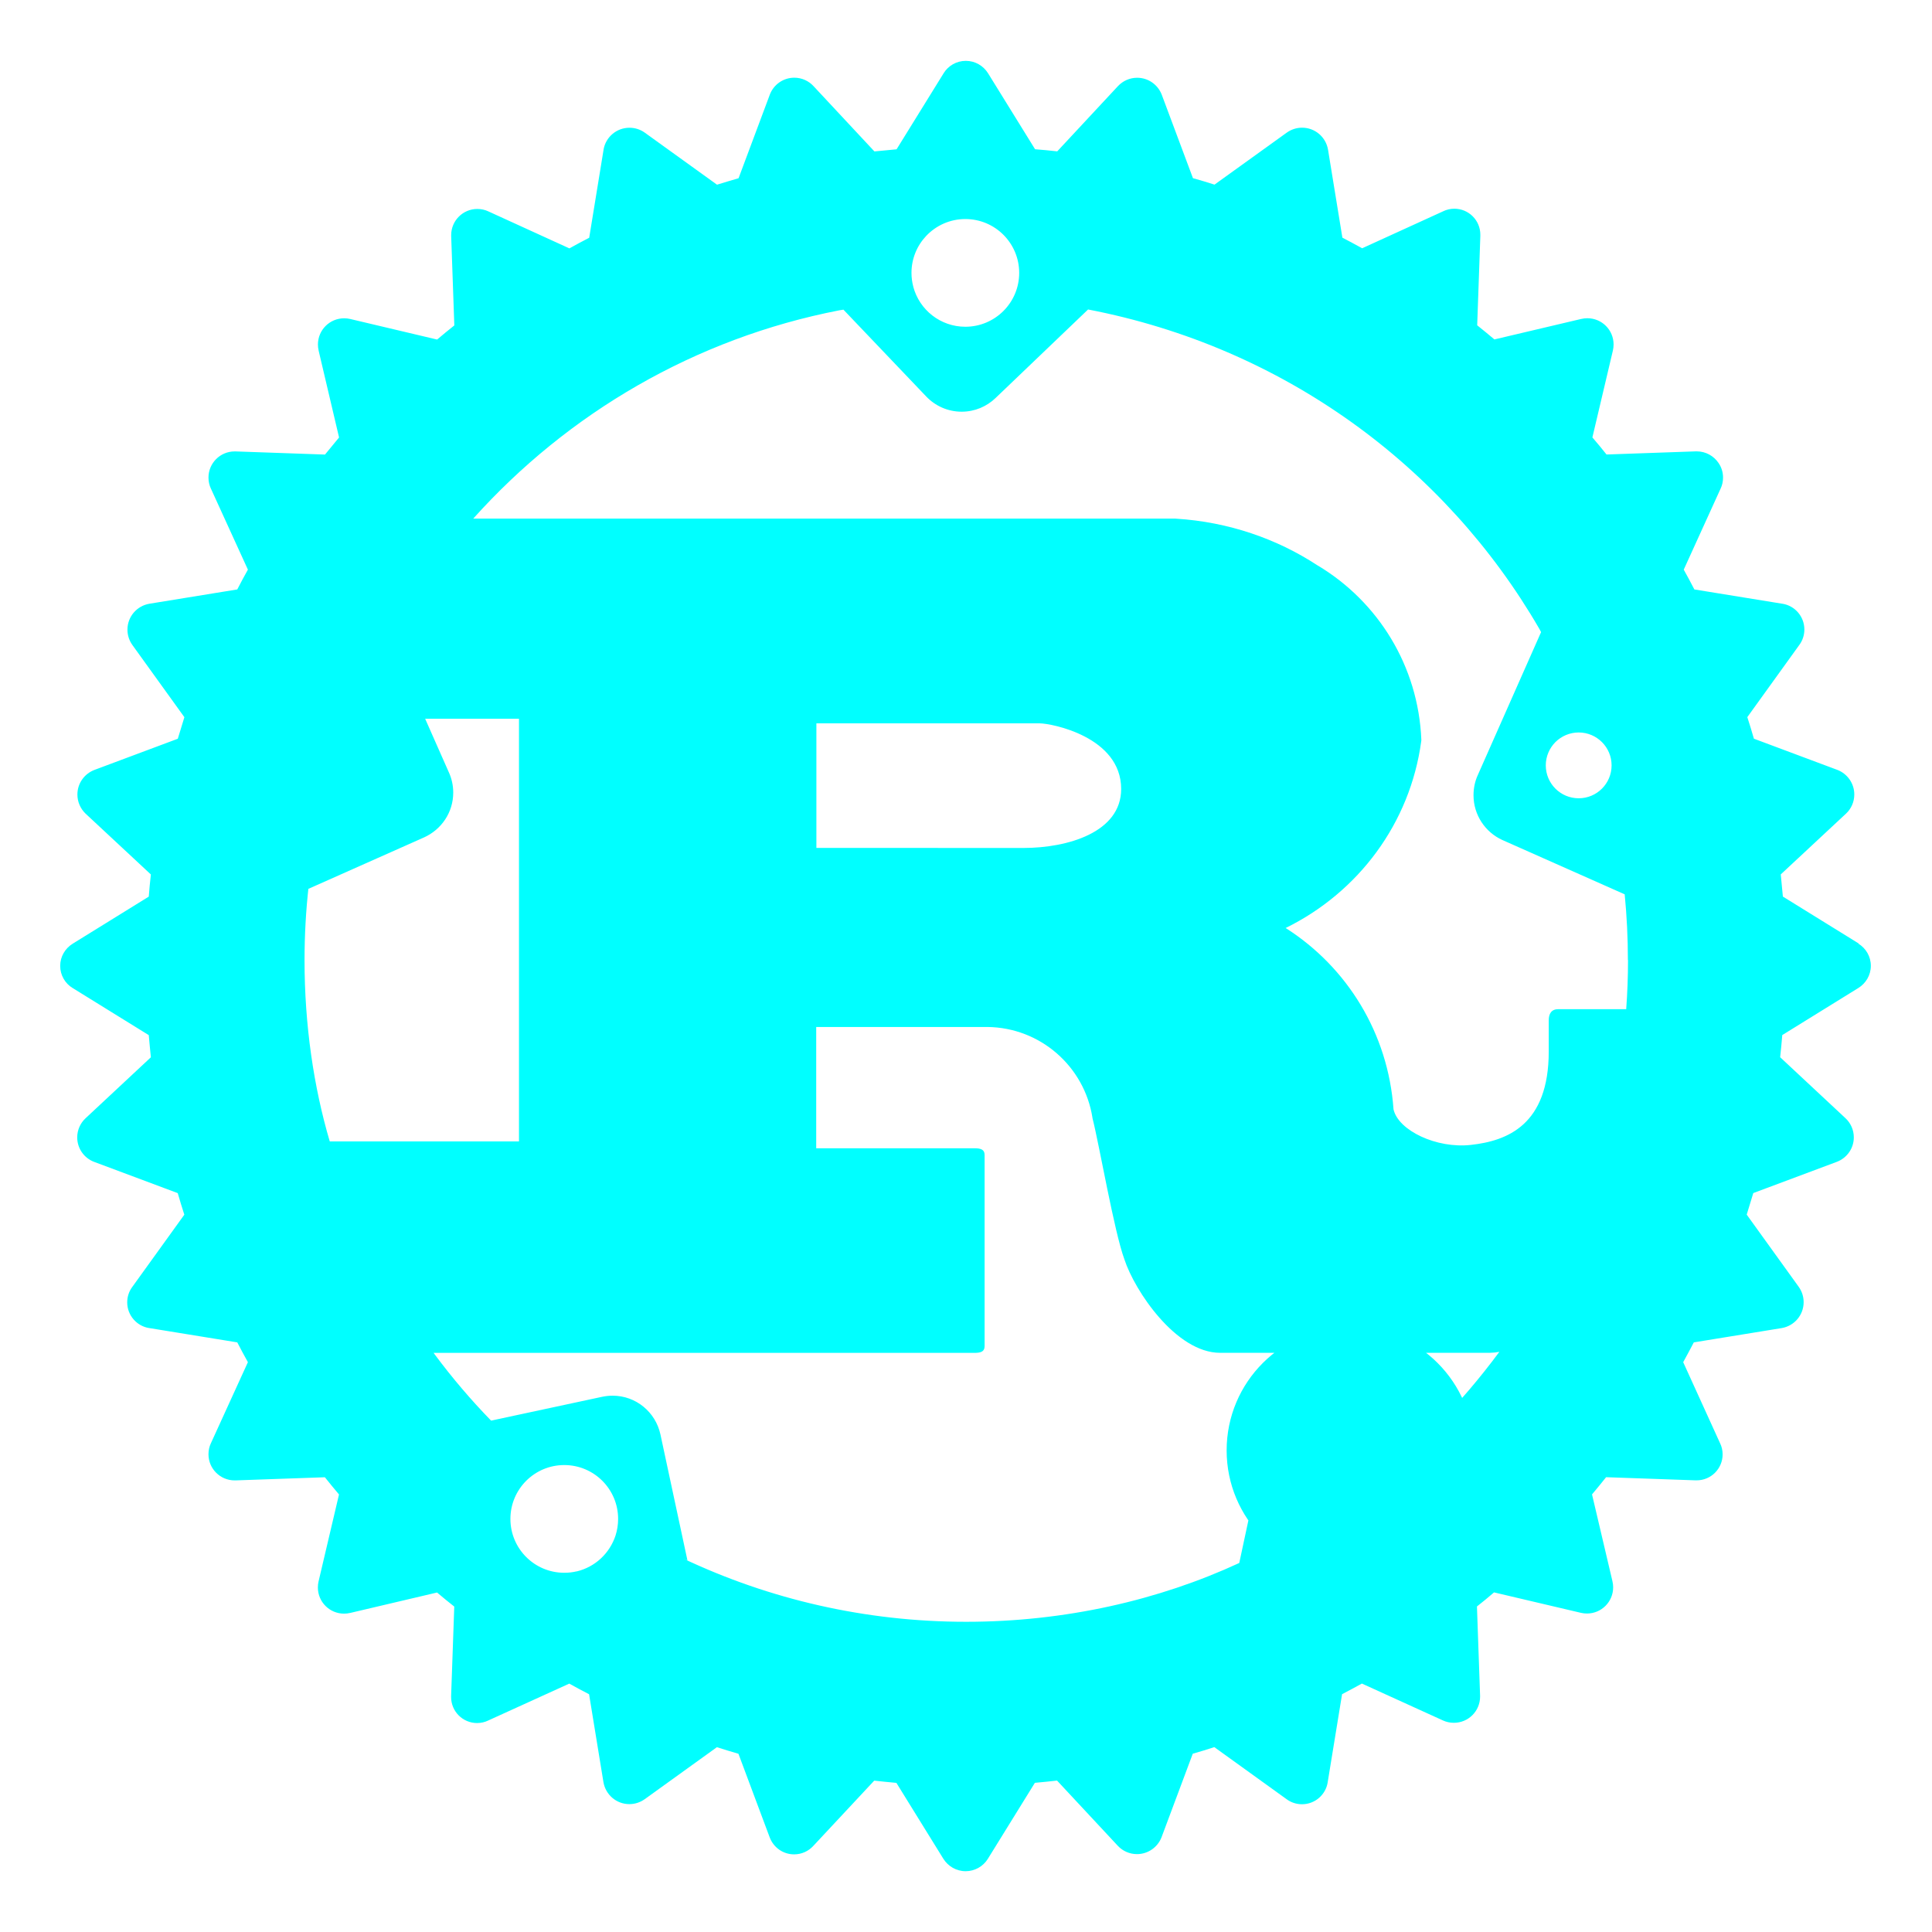
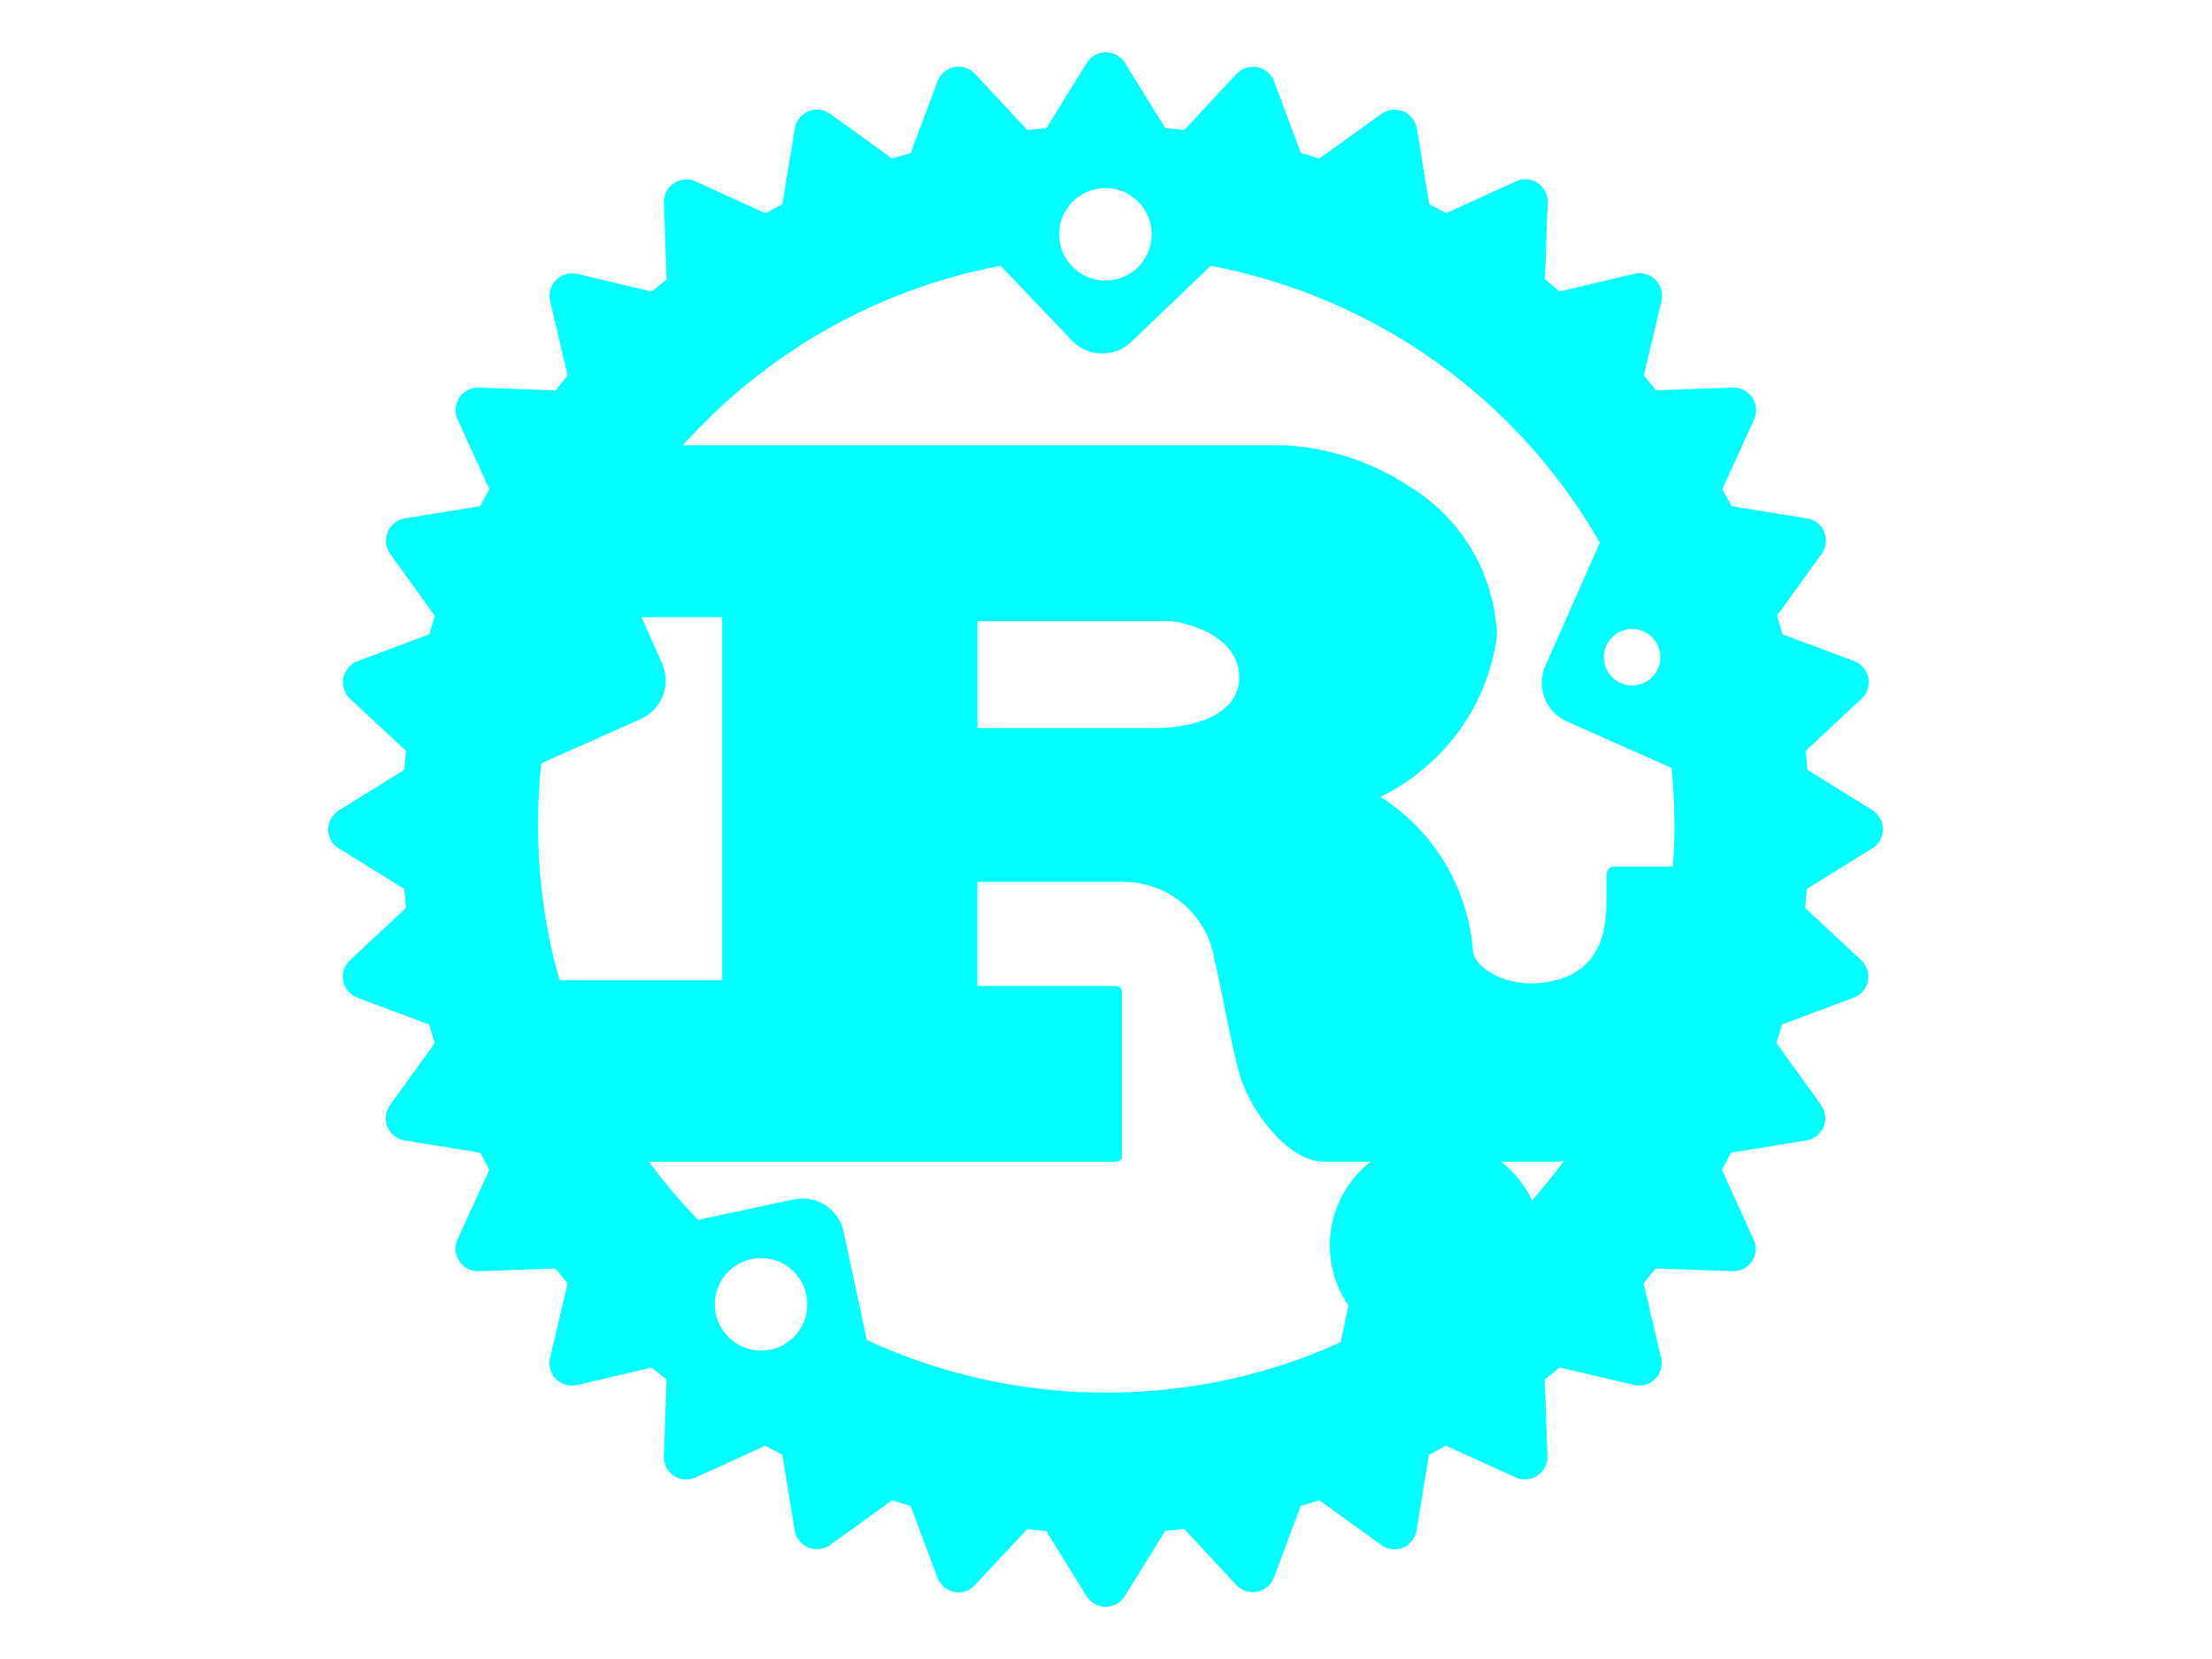
- <svg xmlns="http://www.w3.org/2000/svg" fill="#00ffff" width="64px" height="64px" viewBox="0 0 32 32" version="1.1">
+ <svg xmlns="http://www.w3.org/2000/svg" fill="#00ffff" width="64px" height="48px" viewBox="0 0 32 32" version="1.1">
  <g id="SVGRepo_bgCarrier" stroke-width="0" />
  <g id="SVGRepo_tracerCarrier" stroke-linecap="round" stroke-linejoin="round" />
  <g id="SVGRepo_iconCarrier">
    <path d="M25.763 12.291c0.099-0.098 0.235-0.159 0.385-0.159 0.301 0 0.545 0.244 0.545 0.545s-0.244 0.545-0.545 0.545c-0.301 0-0.545-0.244-0.545-0.545 0-0.15 0.061-0.286 0.159-0.385v0zM15.342 3.906c0.163-0.171 0.392-0.278 0.647-0.278 0.493 0 0.892 0.399 0.892 0.892s-0.399 0.892-0.892 0.892c-0.413 0-0.76-0.28-0.862-0.661l-0.001-0.006c-0.018-0.068-0.029-0.145-0.029-0.225 0-0.238 0.093-0.454 0.245-0.614l-0 0zM26.965 15.901c0 0.273-0.010 0.545-0.030 0.814h-1.125c-0.112 0-0.158 0.073-0.158 0.185v0.516c0 1.216-0.686 1.48-1.287 1.547-0.572 0.065-1.206-0.239-1.284-0.589-0.089-1.265-0.773-2.353-1.772-2.994l-0.015-0.009c1.206-0.593 2.062-1.736 2.246-3.093l0.002-0.021c-0.049-1.229-0.72-2.29-1.705-2.884l-0.016-0.009c-0.667-0.438-1.472-0.719-2.339-0.773l-0.014-0.001h-11.63c1.569-1.749 3.678-2.987 6.063-3.45l0.069-0.011 1.371 1.438c0.148 0.155 0.356 0.252 0.587 0.252 0.218 0 0.415-0.086 0.561-0.226l-0 0 1.533-1.467c3.233 0.622 5.913 2.593 7.475 5.291l0.028 0.053-1.050 2.372c-0.044 0.097-0.069 0.21-0.069 0.329 0 0.329 0.195 0.613 0.477 0.742l0.005 0.002 2.022 0.898c0.035 0.359 0.053 0.721 0.053 1.089zM13.522 14.044v-2.063h3.699c0.191 0 1.349 0.221 1.349 1.087 0 0.719-0.888 0.977-1.618 0.977zM5.106 14.723l1.918-0.853c0.287-0.13 0.483-0.413 0.483-0.742 0-0.12-0.026-0.233-0.072-0.335l0.002 0.005-0.395-0.893h1.554v7.001h-3.134c-0.266-0.899-0.418-1.931-0.418-3 0-0.417 0.023-0.829 0.069-1.234l-0.005 0.050zM6.15 12.247c-0-0.295-0.239-0.534-0.534-0.534s-0.534 0.239-0.534 0.534c0 0.295 0.239 0.534 0.534 0.534s0.534-0.239 0.534-0.534v0zM9.548 26.027c-0.061 0.015-0.13 0.023-0.202 0.023-0.493 0-0.892-0.399-0.892-0.892s0.399-0.892 0.892-0.892c0.493 0 0.892 0.399 0.892 0.892 0 0.096-0.015 0.189-0.043 0.276l0.002-0.006c-0.097 0.3-0.34 0.526-0.643 0.599l-0.006 0.001zM21.937 23.178c-0.051-0.012-0.11-0.018-0.171-0.018-0.388 0-0.713 0.273-0.792 0.638l-0.001 0.005-0.447 2.085c-1.329 0.615-2.884 0.974-4.523 0.974-1.675 0-3.263-0.375-4.684-1.046l0.067 0.028-0.447-2.085c-0.080-0.369-0.404-0.642-0.792-0.642-0.061 0-0.12 0.007-0.177 0.019l0.005-0.001-1.841 0.395c-0.332-0.341-0.644-0.707-0.931-1.093l-0.021-0.029h8.957c0.101 0 0.169-0.018 0.169-0.11v-3.169c0-0.092-0.067-0.11-0.169-0.11h-2.62v-2.009h2.834c0.881 0.009 1.607 0.656 1.741 1.5l0.001 0.010c0.113 0.441 0.359 1.88 0.529 2.34 0.168 0.516 0.854 1.547 1.585 1.547h4.463c0.058-0.001 0.114-0.007 0.168-0.017l-0.006 0.001c-0.326 0.44-0.658 0.828-1.016 1.192l0.001-0.001zM22.365 26.070c1.13-0 2.046-0.917 2.046-2.047s-0.916-2.047-2.047-2.047-2.047 0.916-2.047 2.047c0 1.13 0.916 2.046 2.046 2.047h0zM30.789 15.629l-1.259-0.779q-0.016-0.184-0.035-0.367l1.082-1.008c0.084-0.079 0.136-0.192 0.136-0.316 0-0.184-0.115-0.342-0.277-0.406l-0.003-0.001-1.383-0.517q-0.051-0.179-0.109-0.357l0.863-1.198c0.051-0.070 0.082-0.158 0.082-0.253 0-0.215-0.156-0.393-0.361-0.427l-0.003-0-1.458-0.237q-0.085-0.165-0.176-0.328l0.612-1.345c0.025-0.053 0.039-0.114 0.039-0.18 0-0.090-0.027-0.173-0.075-0.242l0.001 0.001c-0.079-0.117-0.212-0.193-0.362-0.193-0.005 0-0.010 0-0.015 0l0.001-0-1.48 0.052q-0.114-0.144-0.234-0.283l0.34-1.441c0.007-0.030 0.011-0.064 0.011-0.099 0-0.24-0.194-0.434-0.434-0.434-0.035 0-0.069 0.004-0.102 0.012l0.003-0.001-1.441 0.34q-0.141-0.119-0.285-0.234l0.052-1.48c0-0.006 0-0.013 0-0.021 0-0.238-0.193-0.43-0.43-0.43-0.066 0-0.129 0.015-0.185 0.042l0.003-0.001-1.345 0.614c-0.109-0.059-0.218-0.119-0.328-0.176l-0.238-1.459c-0.036-0.207-0.215-0.362-0.429-0.362-0.094 0-0.182 0.030-0.253 0.081l0.001-0.001-1.199 0.863q-0.177-0.057-0.357-0.107l-0.517-1.383c-0.064-0.165-0.222-0.28-0.407-0.28-0.124 0-0.236 0.052-0.316 0.136l-0 0-1.008 1.083q-0.183-0.021-0.367-0.035l-0.779-1.259c-0.078-0.124-0.213-0.205-0.368-0.205s-0.291 0.081-0.367 0.204l-0.001 0.002-0.779 1.259q-0.184 0.016-0.367 0.035l-1.010-1.083c-0.079-0.085-0.192-0.138-0.317-0.138-0.185 0-0.343 0.116-0.405 0.279l-0.001 0.003-0.517 1.383c-0.12 0.034-0.238 0.071-0.357 0.107l-1.198-0.863c-0.070-0.050-0.157-0.080-0.252-0.080-0.215 0-0.393 0.155-0.429 0.36l-0 0.003-0.238 1.459q-0.165 0.085-0.328 0.176l-1.345-0.614c-0.053-0.025-0.115-0.039-0.18-0.039-0.239 0-0.433 0.194-0.433 0.433 0 0.006 0 0.012 0 0.017l-0-0.001 0.052 1.48q-0.144 0.114-0.285 0.234l-1.441-0.341c-0.030-0.007-0.064-0.011-0.099-0.011-0.24 0-0.434 0.194-0.434 0.434 0 0.035 0.004 0.069 0.012 0.102l-0.001-0.003 0.339 1.441c-0.078 0.094-0.157 0.189-0.233 0.283l-1.48-0.052c-0.005-0-0.011-0-0.017-0-0.239 0-0.433 0.194-0.433 0.433 0 0.065 0.014 0.127 0.040 0.183l-0.001-0.003 0.614 1.345q-0.091 0.162-0.176 0.328l-1.457 0.237c-0.207 0.036-0.362 0.214-0.362 0.429 0 0.094 0.030 0.182 0.081 0.253l-0.001-0.001 0.863 1.198q-0.056 0.178-0.109 0.357l-1.383 0.517c-0.165 0.064-0.28 0.222-0.28 0.407 0 0.124 0.052 0.236 0.135 0.316l0 0 1.082 1.008q-0.021 0.183-0.035 0.367l-1.259 0.779c-0.125 0.077-0.208 0.213-0.208 0.368s0.082 0.292 0.206 0.367l0.002 0.001 1.259 0.779c0.010 0.123 0.023 0.245 0.035 0.367l-1.082 1.010c-0.085 0.079-0.138 0.192-0.138 0.317 0 0.185 0.116 0.343 0.279 0.405l0.003 0.001 1.383 0.517c0.034 0.12 0.071 0.239 0.109 0.357l-0.863 1.198c-0.052 0.070-0.083 0.159-0.083 0.254 0 0.215 0.158 0.394 0.364 0.426l0.002 0 1.457 0.237c0.057 0.11 0.115 0.219 0.176 0.328l-0.614 1.345c-0.025 0.053-0.039 0.115-0.039 0.18 0 0.239 0.194 0.433 0.433 0.433 0.006 0 0.012-0 0.017-0l-0.001 0 1.479-0.052c0.077 0.096 0.154 0.191 0.234 0.285l-0.339 1.442c-0.007 0.030-0.011 0.064-0.011 0.099 0 0.239 0.194 0.433 0.433 0.433 0.036 0 0.070-0.004 0.103-0.012l-0.003 0.001 1.441-0.339c0.094 0.080 0.189 0.157 0.285 0.233l-0.052 1.48c-0 0.006-0 0.012-0 0.019 0 0.238 0.193 0.43 0.43 0.43 0.066 0 0.129-0.015 0.185-0.042l-0.003 0.001 1.345-0.612c0.109 0.061 0.218 0.119 0.328 0.176l0.238 1.457c0.036 0.207 0.214 0.363 0.429 0.363 0.094 0 0.181-0.030 0.253-0.081l-0.001 0.001 1.198-0.863q0.178 0.057 0.357 0.109l0.517 1.383c0.062 0.167 0.22 0.283 0.405 0.283 0.125 0 0.238-0.053 0.317-0.139l0-0 1.010-1.082c0.121 0.014 0.244 0.025 0.367 0.037l0.779 1.259c0.078 0.123 0.214 0.204 0.368 0.204s0.29-0.081 0.367-0.203l0.001-0.002 0.779-1.259c0.123-0.011 0.245-0.023 0.367-0.037l1.008 1.082c0.079 0.084 0.192 0.136 0.316 0.136 0.184 0 0.342-0.115 0.406-0.277l0.001-0.003 0.517-1.383q0.179-0.051 0.357-0.109l1.198 0.863c0.070 0.052 0.159 0.083 0.254 0.083 0.215 0 0.394-0.158 0.426-0.364l0-0.002 0.238-1.457c0.11-0.057 0.219-0.116 0.328-0.176l1.345 0.612c0.052 0.024 0.114 0.038 0.179 0.038 0.24 0 0.434-0.194 0.434-0.434 0-0.005-0-0.009-0-0.014l0 0.001-0.052-1.48q0.144-0.113 0.283-0.233l1.441 0.339c0.030 0.007 0.064 0.011 0.098 0.011 0.24 0 0.434-0.194 0.434-0.434 0-0.035-0.004-0.068-0.012-0.1l0.001 0.003-0.339-1.442c0.078-0.094 0.157-0.188 0.233-0.285l1.48 0.052c0.006 0 0.013 0 0.020 0 0.238 0 0.43-0.193 0.43-0.43 0-0.066-0.015-0.129-0.042-0.185l0.001 0.003-0.612-1.345c0.059-0.109 0.119-0.218 0.176-0.328l1.457-0.237c0.207-0.036 0.362-0.215 0.362-0.429 0-0.094-0.030-0.182-0.081-0.253l0.001 0.001-0.863-1.198 0.109-0.357 1.383-0.517c0.166-0.063 0.282-0.221 0.282-0.406 0-0.125-0.053-0.238-0.138-0.317l-0-0-1.082-1.010c0.013-0.121 0.025-0.244 0.035-0.367l1.259-0.779c0.125-0.077 0.208-0.213 0.208-0.368s-0.082-0.291-0.206-0.367l-0.002-0.001z" />
  </g>
</svg>
